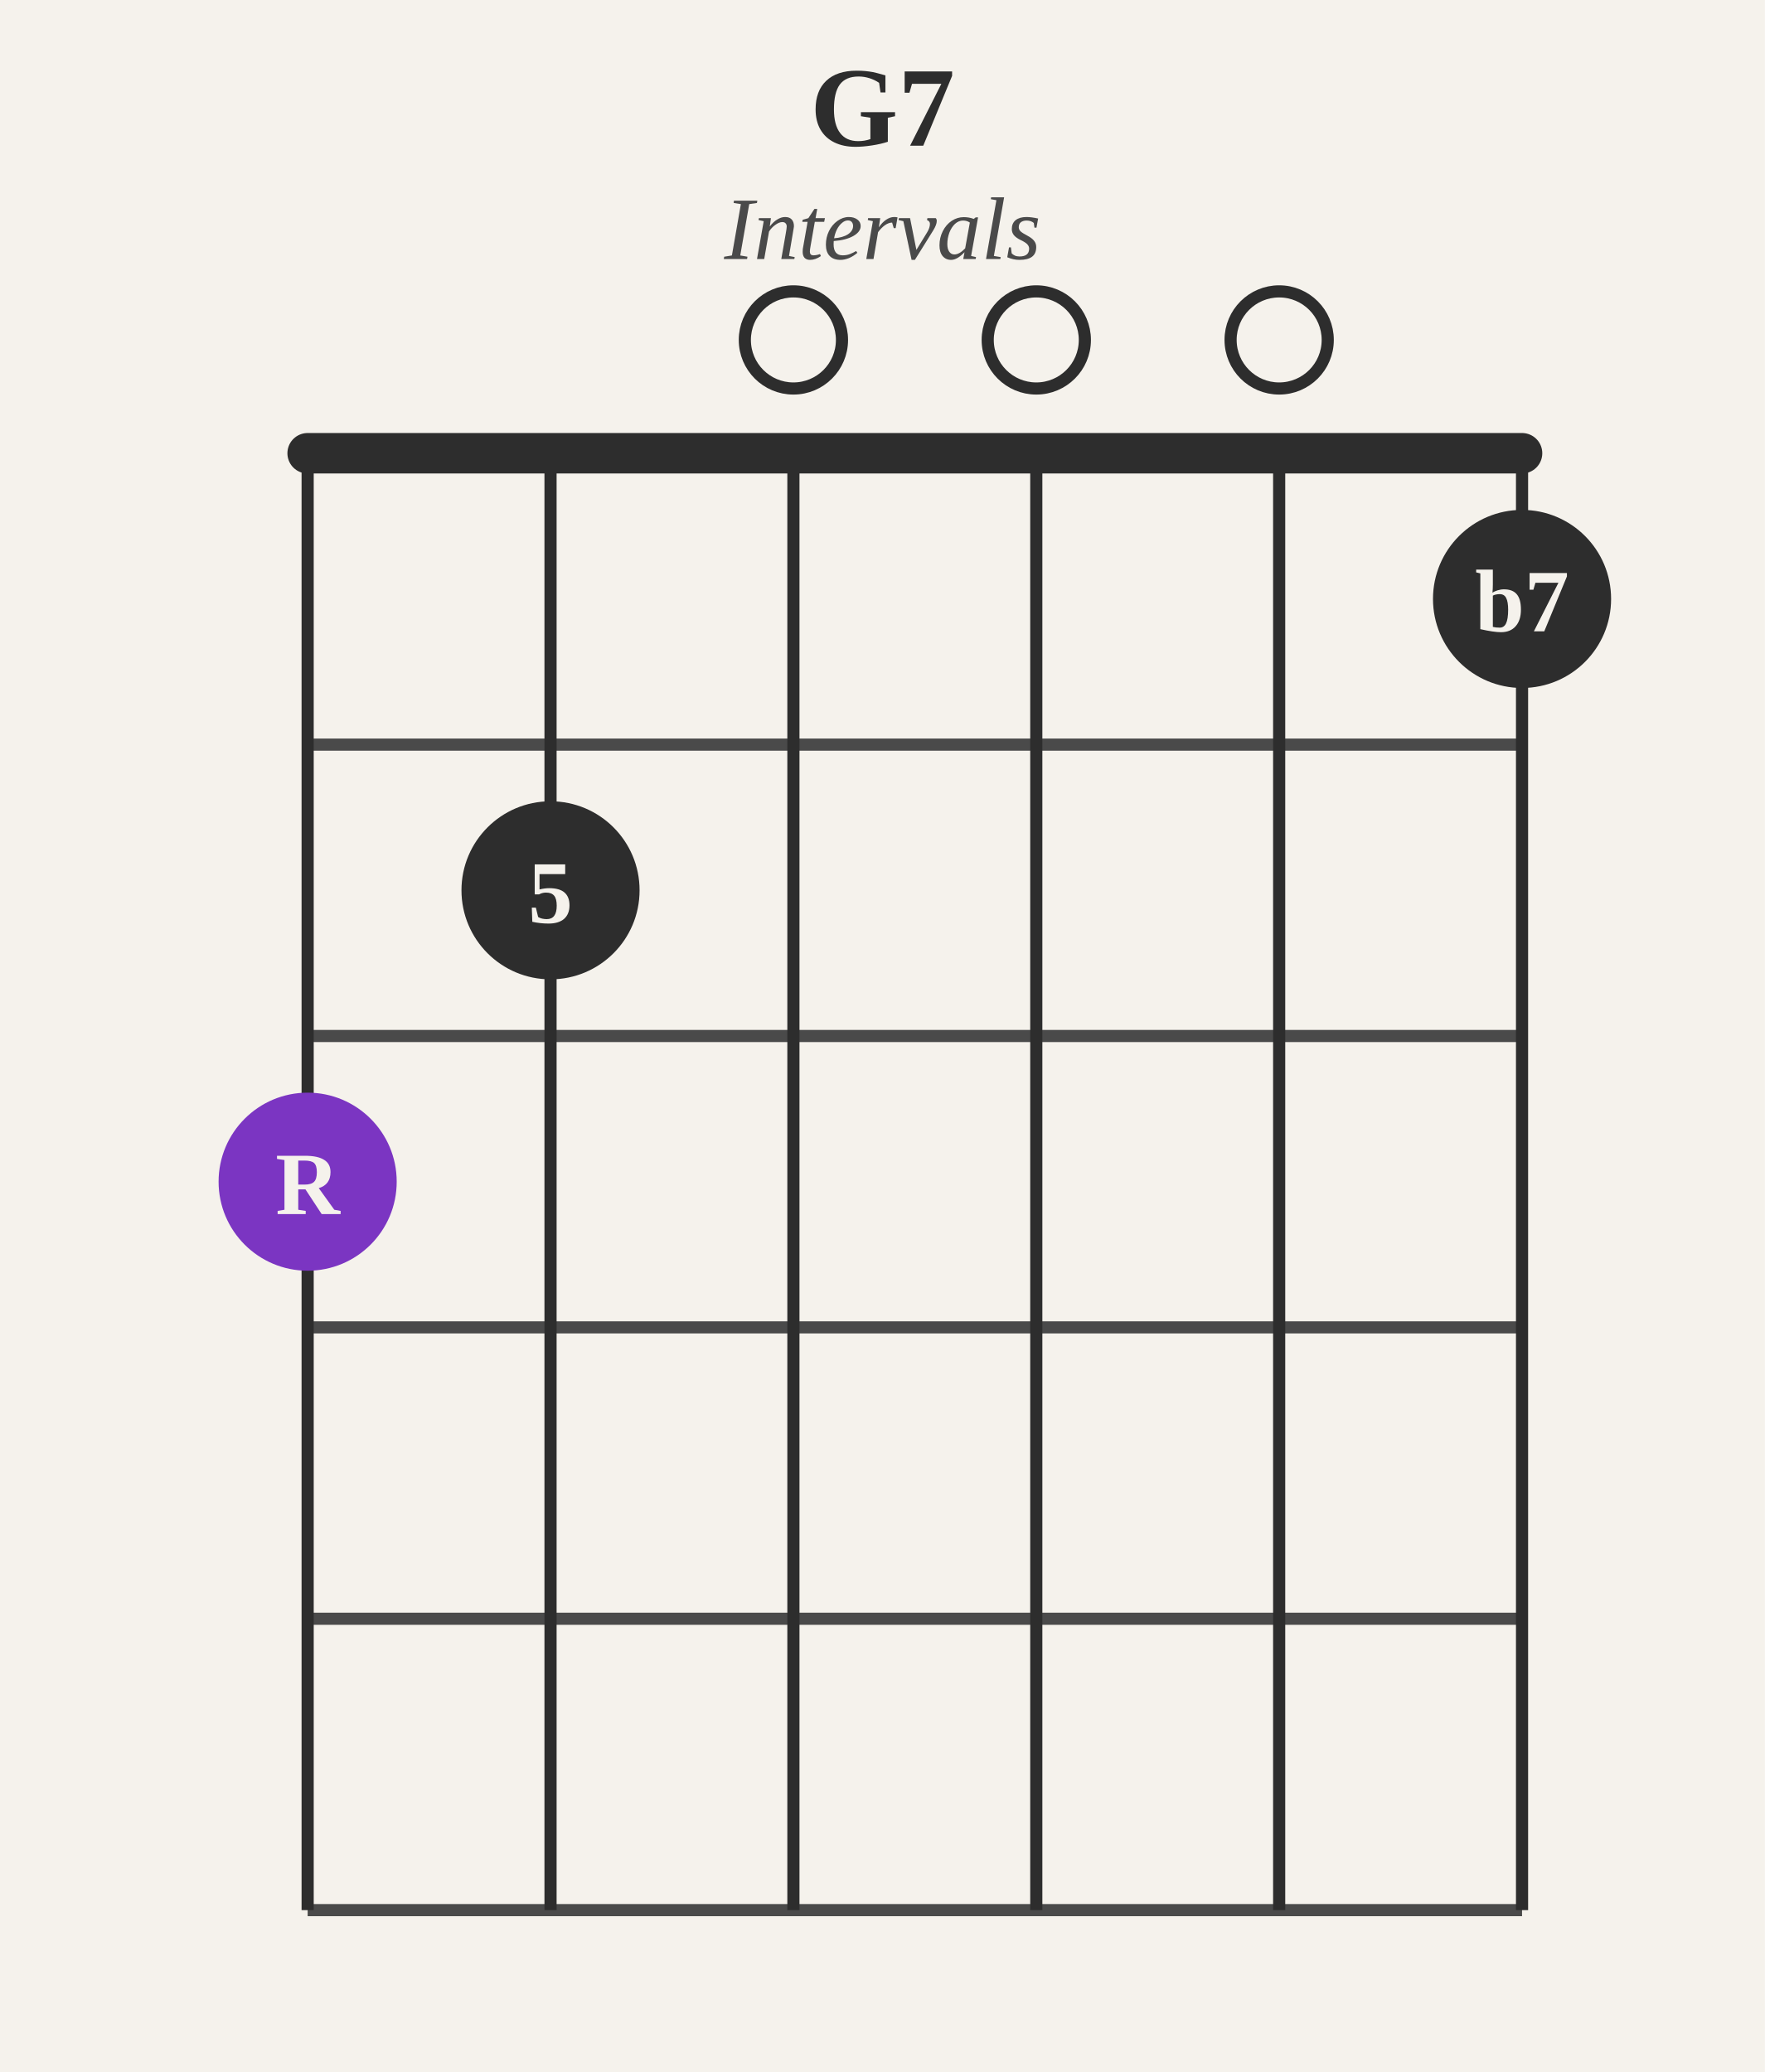
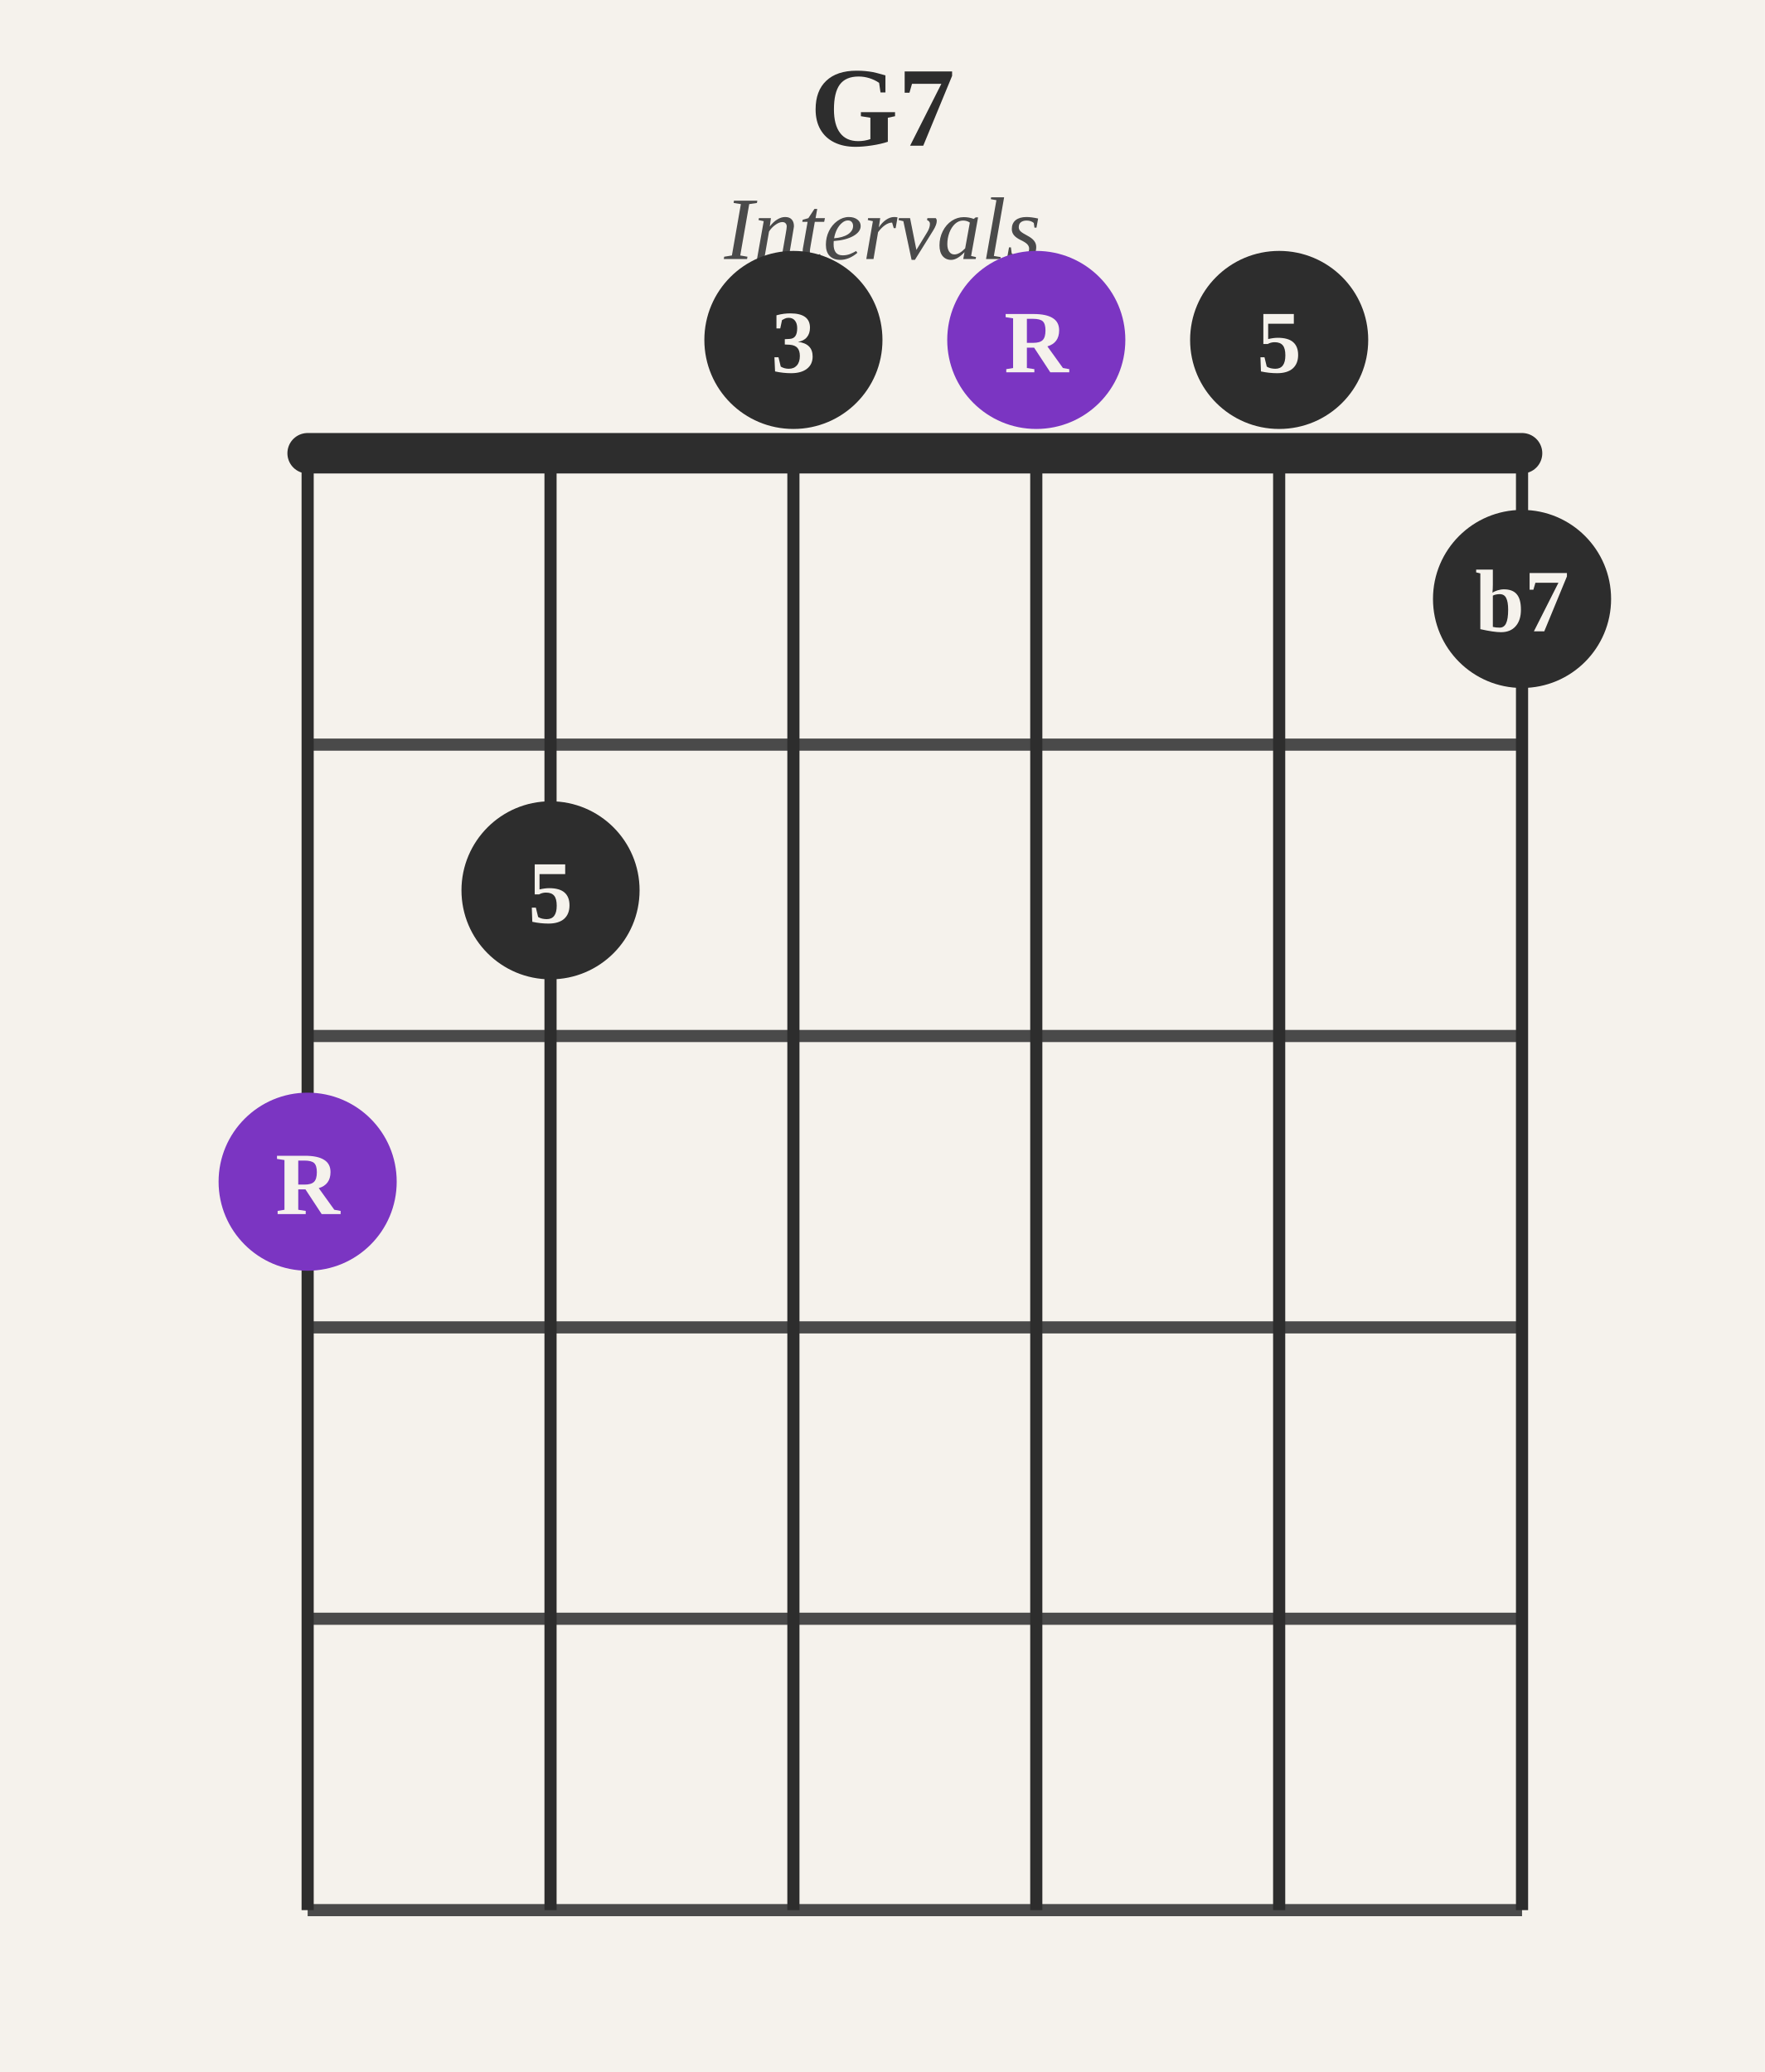
<svg xmlns="http://www.w3.org/2000/svg" baseProfile="full" height="256" version="1.1" viewBox="0,0,218,256" width="218">
  <defs />
  <rect fill="#F5F2EC" height="256" width="218" x="0" y="0" />
  <text fill="#2D2D2D" font-family="Georgia, &quot;Times New Roman&quot;, serif" font-size="14" font-weight="bold" text-anchor="middle" x="109.0" y="18">G7</text>
  <text fill="#4A4A4A" font-family="Georgia, &quot;Times New Roman&quot;, serif" font-size="11" font-style="italic" text-anchor="middle" x="109.0" y="32">Intervals</text>
-   <circle cx="98" cy="42" fill="none" r="6" stroke="#2D2D2D" stroke-width="1.5" />
-   <circle cx="128" cy="42" fill="none" r="6" stroke="#2D2D2D" stroke-width="1.5" />
-   <circle cx="158" cy="42" fill="none" r="6" stroke="#2D2D2D" stroke-width="1.5" />
+   <circle cx="98" cy="42" fill="#2D2D2D" r="11" />
+   <text fill="#F5F2EC" font-family="Georgia, &quot;Times New Roman&quot;, serif" font-size="11" font-weight="bold" text-anchor="middle" x="98" y="46">3</text>
+   <circle cx="128" cy="42" fill="#7B35C2" r="11" />
+   <text fill="#F5F2EC" font-family="Georgia, &quot;Times New Roman&quot;, serif" font-size="11" font-weight="bold" text-anchor="middle" x="128" y="46">R</text>
+   <circle cx="158" cy="42" fill="#2D2D2D" r="11" />
+   <text fill="#F5F2EC" font-family="Georgia, &quot;Times New Roman&quot;, serif" font-size="11" font-weight="bold" text-anchor="middle" x="158" y="46">5</text>
  <line stroke="#2D2D2D" stroke-linecap="round" stroke-width="5" x1="38" x2="188" y1="56" y2="56" />
  <line stroke="#4A4A4A" stroke-width="1.5" x1="38" x2="188" y1="92" y2="92" />
  <line stroke="#4A4A4A" stroke-width="1.5" x1="38" x2="188" y1="128" y2="128" />
  <line stroke="#4A4A4A" stroke-width="1.5" x1="38" x2="188" y1="164" y2="164" />
  <line stroke="#4A4A4A" stroke-width="1.5" x1="38" x2="188" y1="200" y2="200" />
  <line stroke="#4A4A4A" stroke-width="1.5" x1="38" x2="188" y1="236" y2="236" />
  <line stroke="#2D2D2D" stroke-width="1.5" x1="38" x2="38" y1="56" y2="236" />
  <line stroke="#2D2D2D" stroke-width="1.5" x1="68" x2="68" y1="56" y2="236" />
  <line stroke="#2D2D2D" stroke-width="1.5" x1="98" x2="98" y1="56" y2="236" />
  <line stroke="#2D2D2D" stroke-width="1.5" x1="128" x2="128" y1="56" y2="236" />
  <line stroke="#2D2D2D" stroke-width="1.5" x1="158" x2="158" y1="56" y2="236" />
  <line stroke="#2D2D2D" stroke-width="1.5" x1="188" x2="188" y1="56" y2="236" />
  <circle cx="38" cy="146.0" fill="#7B35C2" r="11" />
  <text fill="#F5F2EC" font-family="Georgia, &quot;Times New Roman&quot;, serif" font-size="11" font-weight="bold" text-anchor="middle" x="38" y="150.0">R</text>
  <circle cx="68" cy="110.0" fill="#2D2D2D" r="11" />
  <text fill="#F5F2EC" font-family="Georgia, &quot;Times New Roman&quot;, serif" font-size="11" font-weight="bold" text-anchor="middle" x="68" y="114.0">5</text>
  <circle cx="188" cy="74.0" fill="#2D2D2D" r="11" />
  <text fill="#F5F2EC" font-family="Georgia, &quot;Times New Roman&quot;, serif" font-size="11" font-weight="bold" text-anchor="middle" x="188" y="78.0">b7</text>
</svg>
